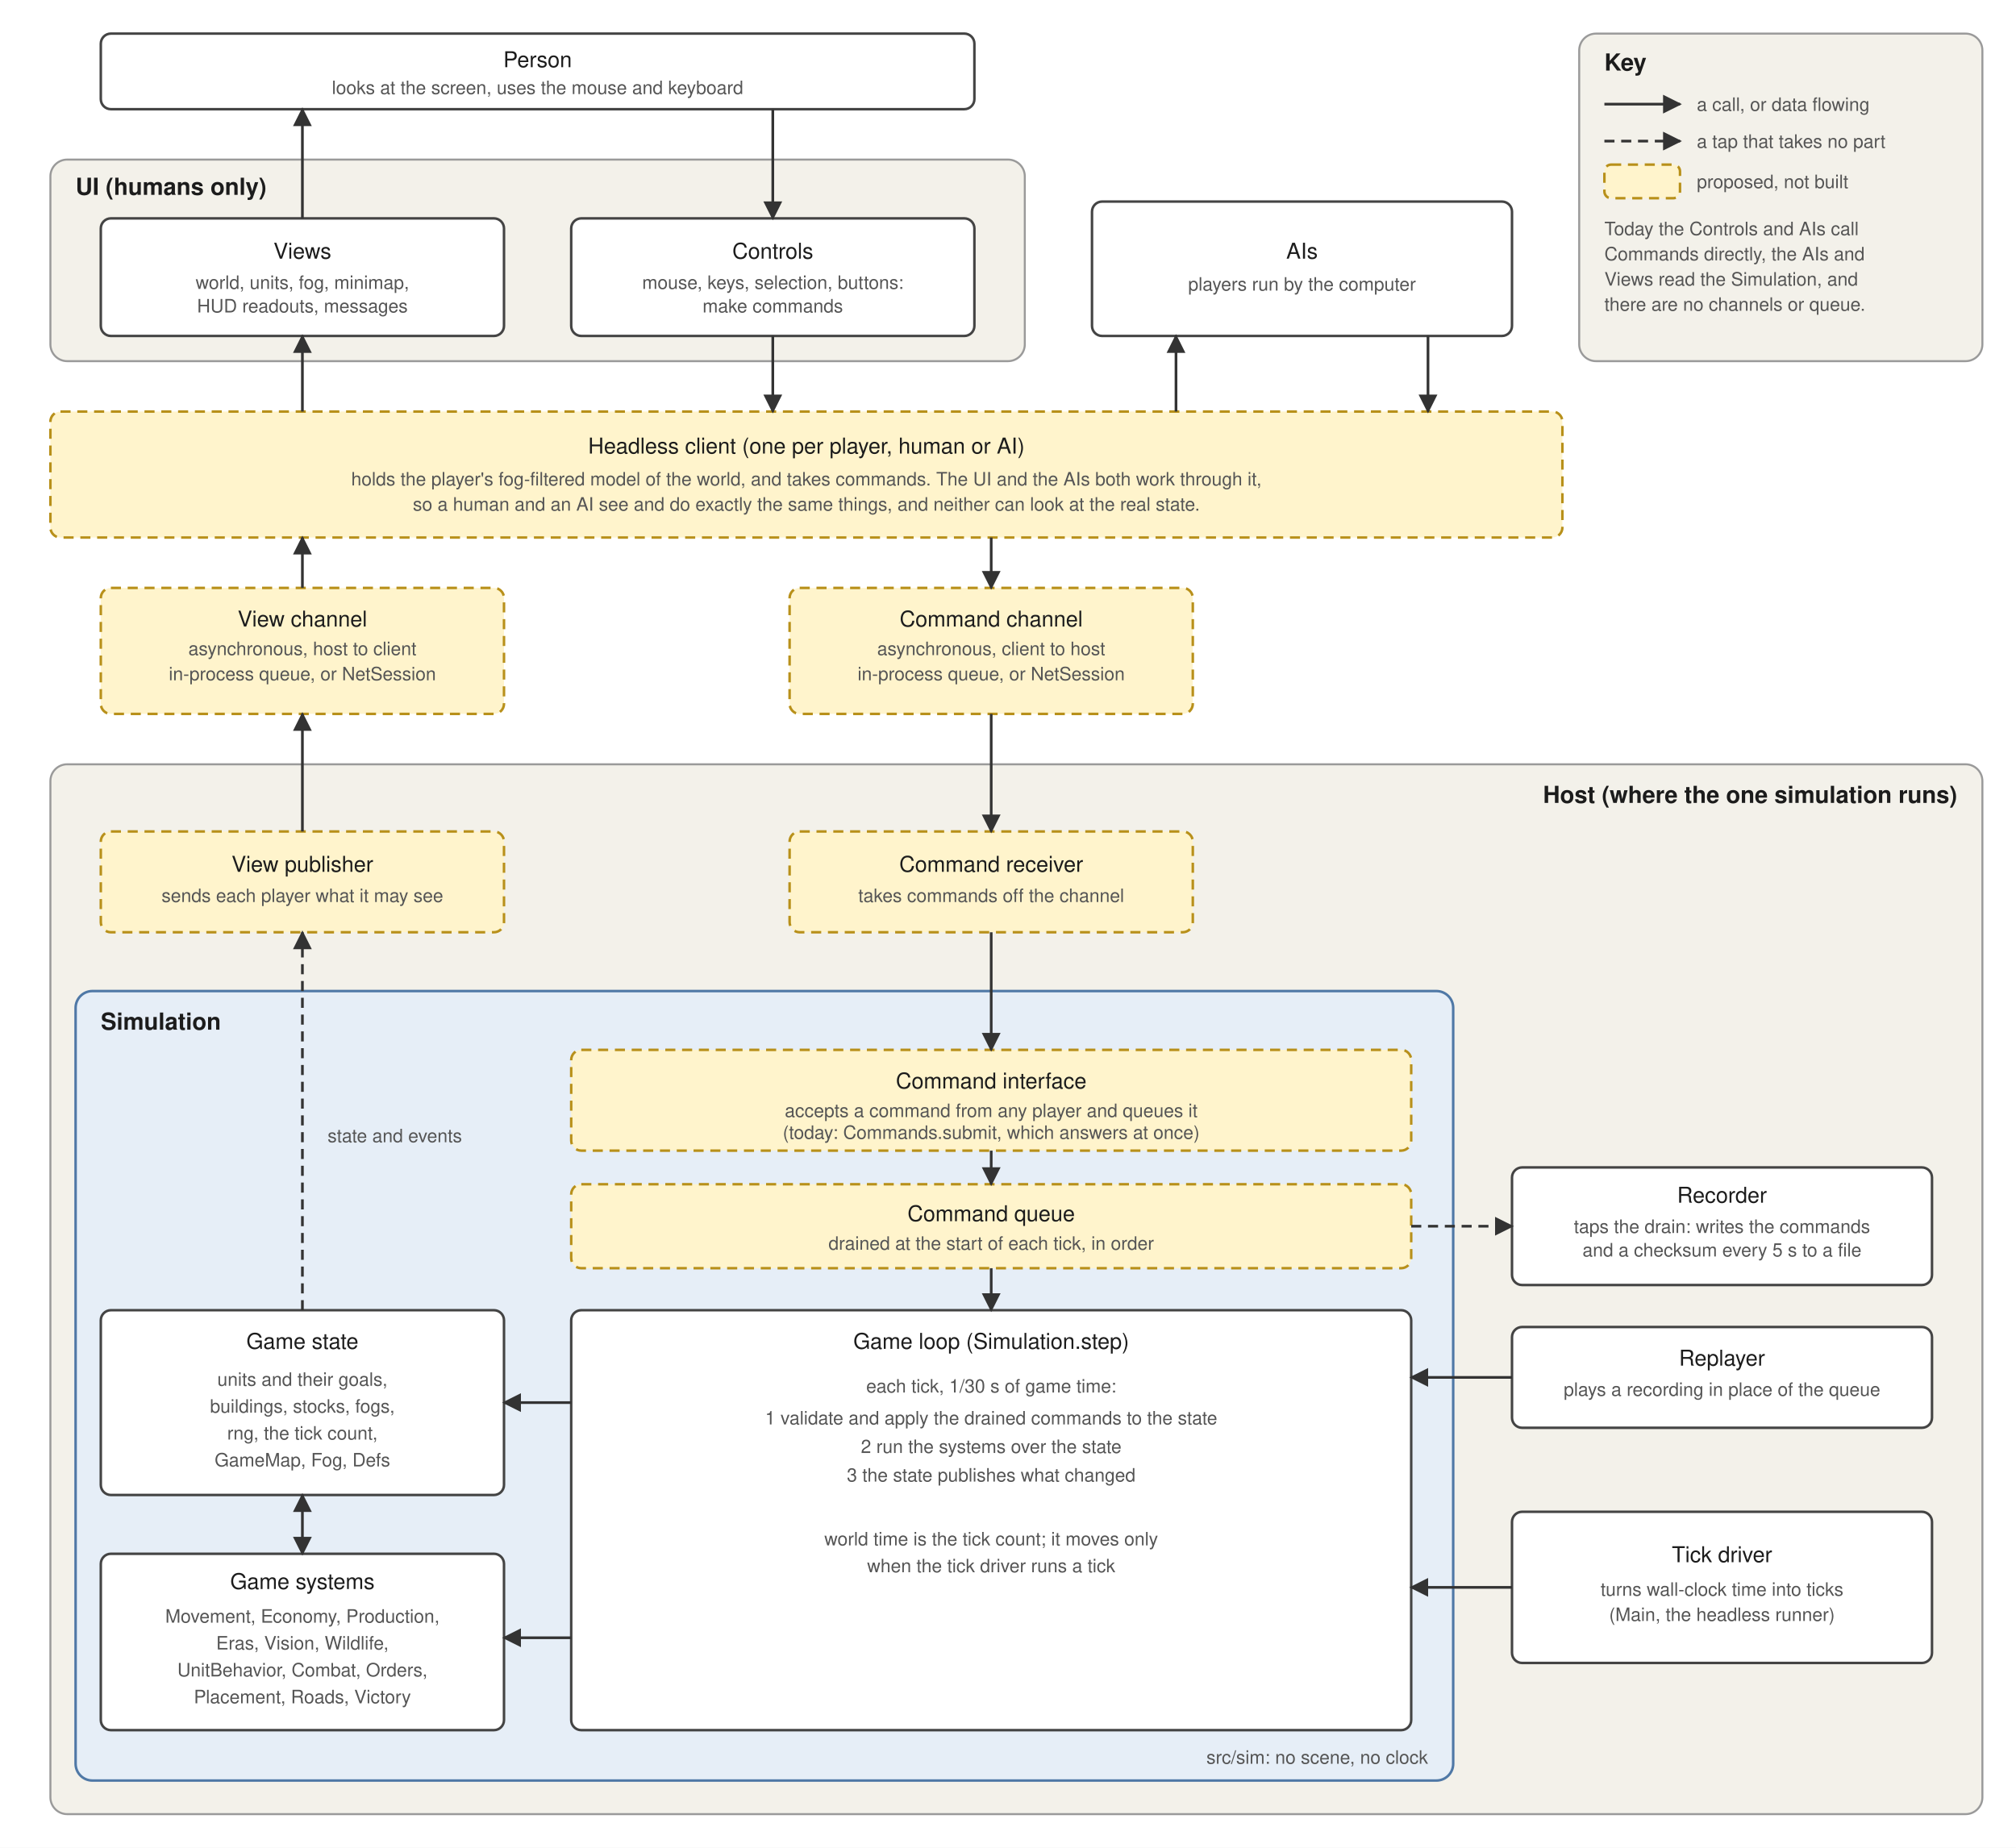
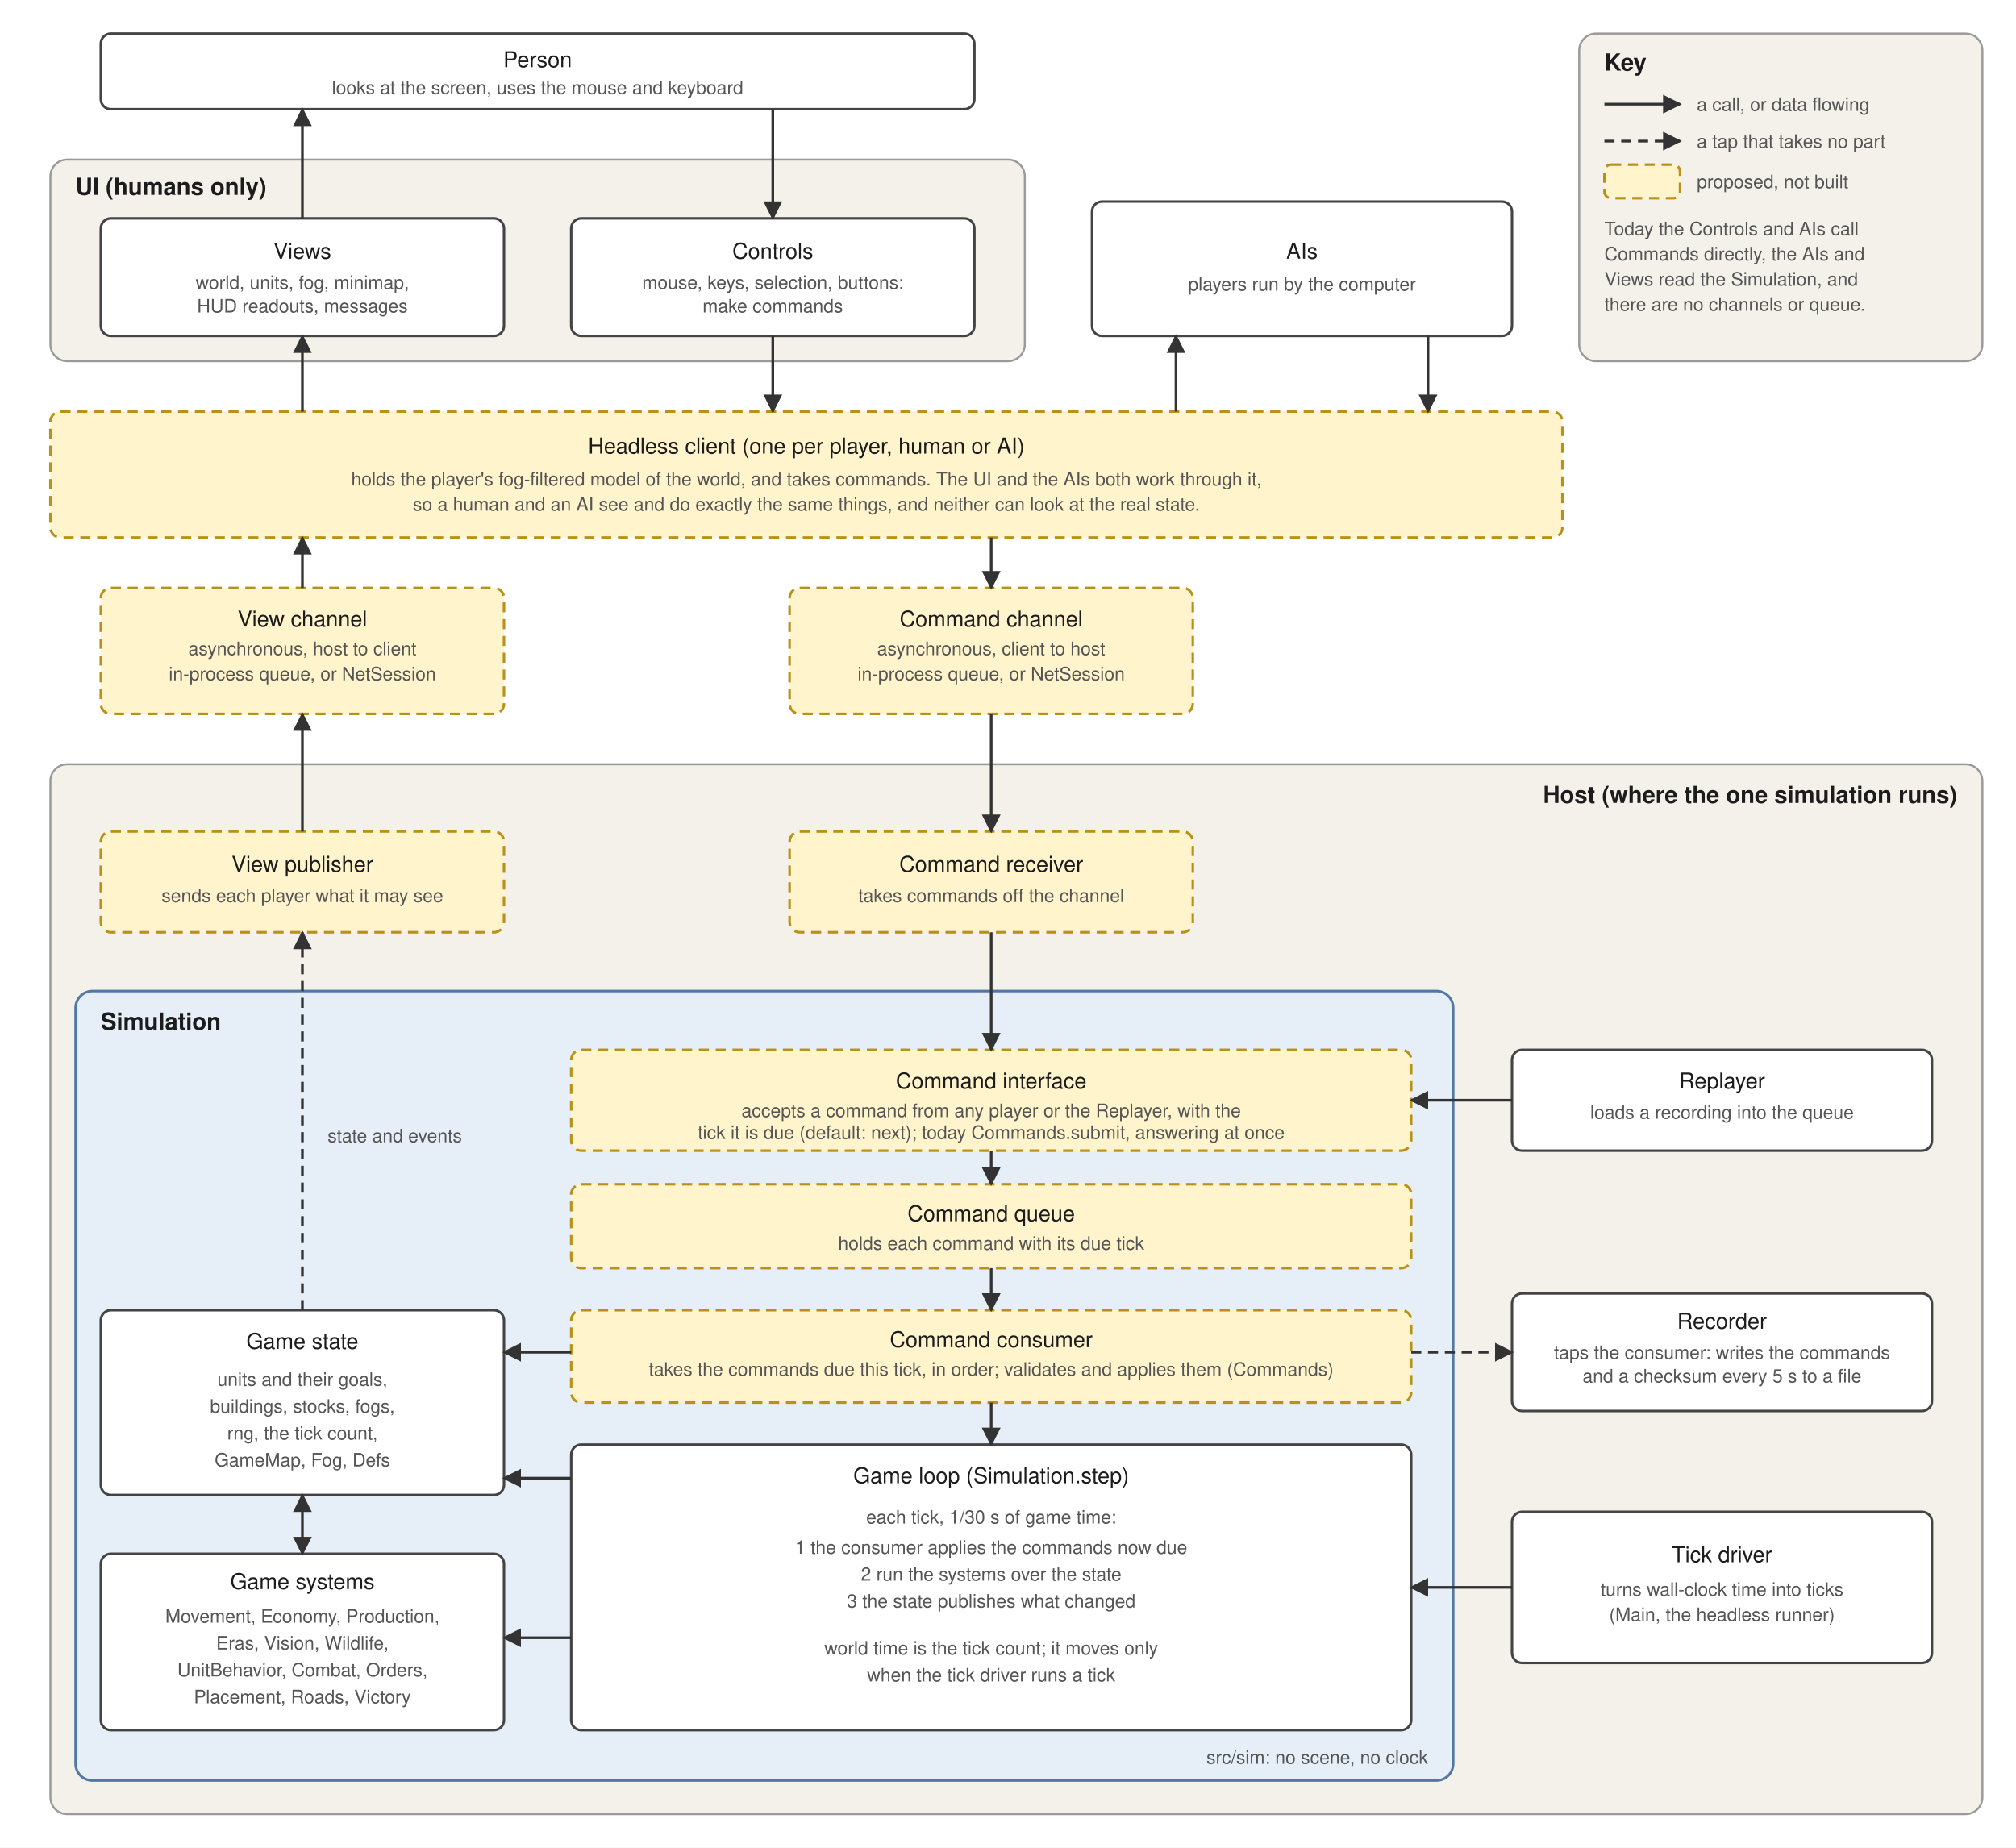
<svg xmlns="http://www.w3.org/2000/svg" viewBox="0 0 1200 1100" font-family="Helvetica, Arial, sans-serif" font-size="13">
  <defs>
    <style>
      .bg{fill:#ffffff}
      .grp{fill:#f3f1ea;stroke:#9a9a9a;stroke-width:1.2}
      .box{fill:#ffffff;stroke:#444;stroke-width:1.5}
      .sim{fill:#e6eef7;stroke:#4f78a6;stroke-width:1.5}
      .prop{fill:#fff4cc;stroke:#b8901a;stroke-width:1.5;stroke-dasharray:6 4}
      .t{fill:#1c1c1c}.s{fill:#555;font-size:11px}.h{font-weight:bold;fill:#1c1c1c;font-size:14px}
      .l{stroke:#333;stroke-width:1.6;fill:none;marker-end:url(#a)}
      .d{stroke:#333;stroke-width:1.6;fill:none;stroke-dasharray:6 4;marker-end:url(#a)}
      .ah{fill:#333}
      @media (prefers-color-scheme: dark) {
        .bg{fill:#1b1b1d}
        .grp{fill:#26262a;stroke:#7d7d85}
        .box{fill:#303036;stroke:#b4b4bc}
        .sim{fill:#1d2b3b;stroke:#7aa2d4}
        .prop{fill:#3b3315;stroke:#d9b94a}
        .t{fill:#f0f0f2}.s{fill:#b8b8c0}.h{fill:#f0f0f2}
        .l,.d{stroke:#d0d0d6}
        .ah{fill:#d0d0d6}
      }
    </style>
    <marker id="a" viewBox="0 0 10 10" refX="9" refY="5" markerWidth="7" markerHeight="7" orient="auto-start-reverse">
      <path class="ah" d="M0,0 L10,5 L0,10 z" />
    </marker>
  </defs>
  <rect class="bg" x="0" y="0" width="1200" height="1100" />
  <rect class="box" x="60" y="20" width="520" height="45" rx="6" />
  <text class="t" x="320" y="40" text-anchor="middle">Person</text>
  <text class="s" x="320" y="56" text-anchor="middle">looks at the screen, uses the mouse and keyboard</text>
  <rect class="grp" x="30" y="95" width="580" height="120" rx="10" />
  <text class="h" x="45" y="116">UI  (humans only)</text>
  <rect class="box" x="60" y="130" width="240" height="70" rx="6" />
  <text class="t" x="180" y="154" text-anchor="middle">Views</text>
  <text class="s" x="180" y="172" text-anchor="middle">world, units, fog, minimap,</text>
  <text class="s" x="180" y="186" text-anchor="middle">HUD readouts, messages</text>
  <rect class="box" x="340" y="130" width="240" height="70" rx="6" />
  <text class="t" x="460" y="154" text-anchor="middle">Controls</text>
  <text class="s" x="460" y="172" text-anchor="middle">mouse, keys, selection, buttons:</text>
  <text class="s" x="460" y="186" text-anchor="middle">make commands</text>
  <rect class="box" x="650" y="120" width="250" height="80" rx="6" />
  <text class="t" x="775" y="154" text-anchor="middle">AIs</text>
  <text class="s" x="775" y="173" text-anchor="middle">players run by the computer</text>
  <rect class="prop" x="30" y="245" width="900" height="75" rx="6" />
  <text class="t" x="480" y="270" text-anchor="middle">Headless client  (one per player, human or AI)</text>
  <text class="s" x="480" y="289" text-anchor="middle">holds the player's fog-filtered model of the world, and takes commands. The UI and the AIs both work through it,</text>
  <text class="s" x="480" y="304" text-anchor="middle">so a human and an AI see and do exactly the same things, and neither can look at the real state.</text>
  <rect class="prop" x="60" y="350" width="240" height="75" rx="6" />
  <text class="t" x="180" y="373" text-anchor="middle">View channel</text>
  <text class="s" x="180" y="390" text-anchor="middle">asynchronous, host to client</text>
  <text class="s" x="180" y="405" text-anchor="middle">in-process queue, or NetSession</text>
  <rect class="prop" x="470" y="350" width="240" height="75" rx="6" />
  <text class="t" x="590" y="373" text-anchor="middle">Command channel</text>
  <text class="s" x="590" y="390" text-anchor="middle">asynchronous, client to host</text>
  <text class="s" x="590" y="405" text-anchor="middle">in-process queue, or NetSession</text>
  <rect class="grp" x="30" y="455" width="1150" height="625" rx="10" />
  <text class="h" x="1165" y="478" text-anchor="end">Host  (where the one simulation runs)</text>
  <rect class="prop" x="60" y="495" width="240" height="60" rx="6" />
  <text class="t" x="180" y="519" text-anchor="middle">View publisher</text>
  <text class="s" x="180" y="537" text-anchor="middle">sends each player what it may see</text>
  <rect class="prop" x="470" y="495" width="240" height="60" rx="6" />
  <text class="t" x="590" y="519" text-anchor="middle">Command receiver</text>
  <text class="s" x="590" y="537" text-anchor="middle">takes commands off the channel</text>
  <rect class="sim" x="45" y="590" width="820" height="470" rx="10" />
  <text class="h" x="60" y="613">Simulation</text>
  <text class="s" x="850" y="1050" text-anchor="end">src/sim: no scene, no clock</text>
  <rect class="prop" x="340" y="625" width="500" height="60" rx="6" />
  <text class="t" x="590" y="648" text-anchor="middle">Command interface</text>
-   <text class="s" x="590" y="665" text-anchor="middle">accepts a command from any player and queues it</text>
-   <text class="s" x="590" y="678" text-anchor="middle">(today: Commands.submit, which answers at once)</text>
+   <text class="s" x="590" y="665" text-anchor="middle">accepts a command from any player or the Replayer, with the</text>
+   <text class="s" x="590" y="678" text-anchor="middle">tick it is due (default: next); today Commands.submit, answering at once</text>
  <rect class="prop" x="340" y="705" width="500" height="50" rx="6" />
  <text class="t" x="590" y="727" text-anchor="middle">Command queue</text>
-   <text class="s" x="590" y="744" text-anchor="middle">drained at the start of each tick, in order</text>
-   <rect class="box" x="340" y="780" width="500" height="250" rx="6" />
-   <text class="t" x="590" y="803" text-anchor="middle">Game loop   (Simulation.step)</text>
-   <text class="s" x="590" y="829" text-anchor="middle">each tick, 1/30 s of game time:</text>
-   <text class="s" x="590" y="848" text-anchor="middle">1  validate and apply the drained commands to the state</text>
-   <text class="s" x="590" y="865" text-anchor="middle">2  run the systems over the state</text>
-   <text class="s" x="590" y="882" text-anchor="middle">3  the state publishes what changed</text>
-   <text class="s" x="590" y="920" text-anchor="middle">world time is the tick count; it moves only</text>
-   <text class="s" x="590" y="936" text-anchor="middle">when the tick driver runs a tick</text>
+   <text class="s" x="590" y="744" text-anchor="middle">holds each command with its due tick</text>
+   <rect class="prop" x="340" y="780" width="500" height="55" rx="6" />
+   <text class="t" x="590" y="802" text-anchor="middle">Command consumer</text>
+   <text class="s" x="590" y="819" text-anchor="middle">takes the commands due this tick, in order; validates and applies them (Commands)</text>
+   <rect class="box" x="340" y="860" width="500" height="170" rx="6" />
+   <text class="t" x="590" y="883" text-anchor="middle">Game loop   (Simulation.step)</text>
+   <text class="s" x="590" y="907" text-anchor="middle">each tick, 1/30 s of game time:</text>
+   <text class="s" x="590" y="925" text-anchor="middle">1  the consumer applies the commands now due</text>
+   <text class="s" x="590" y="941" text-anchor="middle">2  run the systems over the state</text>
+   <text class="s" x="590" y="957" text-anchor="middle">3  the state publishes what changed</text>
+   <text class="s" x="590" y="985" text-anchor="middle">world time is the tick count; it moves only</text>
+   <text class="s" x="590" y="1001" text-anchor="middle">when the tick driver runs a tick</text>
  <rect class="box" x="60" y="780" width="240" height="110" rx="6" />
  <text class="t" x="180" y="803" text-anchor="middle">Game state</text>
  <text class="s" x="180" y="825" text-anchor="middle">units and their goals,</text>
  <text class="s" x="180" y="841" text-anchor="middle">buildings, stocks, fogs,</text>
  <text class="s" x="180" y="857" text-anchor="middle">rng, the tick count,</text>
  <text class="s" x="180" y="873" text-anchor="middle">GameMap, Fog, Defs</text>
  <rect class="box" x="60" y="925" width="240" height="105" rx="6" />
  <text class="t" x="180" y="946" text-anchor="middle">Game systems</text>
  <text class="s" x="180" y="966" text-anchor="middle">Movement, Economy, Production,</text>
  <text class="s" x="180" y="982" text-anchor="middle">Eras, Vision, Wildlife,</text>
  <text class="s" x="180" y="998" text-anchor="middle">UnitBehavior, Combat, Orders,</text>
  <text class="s" x="180" y="1014" text-anchor="middle">Placement, Roads, Victory</text>
-   <rect class="box" x="900" y="695" width="250" height="70" rx="6" />
-   <text class="t" x="1025" y="716" text-anchor="middle">Recorder</text>
-   <text class="s" x="1025" y="734" text-anchor="middle">taps the drain: writes the commands</text>
-   <text class="s" x="1025" y="748" text-anchor="middle">and a checksum every 5 s to a file</text>
-   <rect class="box" x="900" y="790" width="250" height="60" rx="6" />
-   <text class="t" x="1025" y="813" text-anchor="middle">Replayer</text>
-   <text class="s" x="1025" y="831" text-anchor="middle">plays a recording in place of the queue</text>
+   <rect class="box" x="900" y="625" width="250" height="60" rx="6" />
+   <text class="t" x="1025" y="648" text-anchor="middle">Replayer</text>
+   <text class="s" x="1025" y="666" text-anchor="middle">loads a recording into the queue</text>
+   <rect class="box" x="900" y="770" width="250" height="70" rx="6" />
+   <text class="t" x="1025" y="791" text-anchor="middle">Recorder</text>
+   <text class="s" x="1025" y="809" text-anchor="middle">taps the consumer: writes the commands</text>
+   <text class="s" x="1025" y="823" text-anchor="middle">and a checksum every 5 s to a file</text>
  <rect class="box" x="900" y="900" width="250" height="90" rx="6" />
  <text class="t" x="1025" y="930" text-anchor="middle">Tick driver</text>
  <text class="s" x="1025" y="950" text-anchor="middle">turns wall-clock time into ticks</text>
  <text class="s" x="1025" y="965" text-anchor="middle">(Main, the headless runner)</text>
  <rect class="grp" x="940" y="20" width="240" height="195" rx="10" />
  <text class="h" x="955" y="42">Key</text>
  <path class="l" d="M955,62 L1000,62" />
  <text class="s" x="1010" y="66">a call, or data flowing</text>
  <path class="d" d="M955,84 L1000,84" />
  <text class="s" x="1010" y="88">a tap that takes no part</text>
  <rect class="prop" x="955" y="98" width="45" height="20" rx="4" />
  <text class="s" x="1010" y="112">proposed, not built</text>
  <text class="s" x="955" y="140">Today the Controls and AIs call</text>
  <text class="s" x="955" y="155">Commands directly, the AIs and</text>
  <text class="s" x="955" y="170">Views read the Simulation, and</text>
  <text class="s" x="955" y="185">there are no channels or queue.</text>
  <path class="l" d="M460,65 L460,130" />
  <path class="l" d="M180,130 L180,65" />
  <path class="l" d="M460,200 L460,245" />
  <path class="l" d="M180,245 L180,200" />
  <path class="l" d="M700,245 L700,200" />
  <path class="l" d="M850,200 L850,245" />
  <path class="l" d="M590,320 L590,350" />
  <path class="l" d="M180,350 L180,320" />
  <path class="l" d="M590,425 L590,495" />
  <path class="l" d="M180,495 L180,425" />
  <path class="l" d="M590,555 L590,625" />
  <path class="l" d="M590,685 L590,705" />
  <path class="l" d="M590,755 L590,780" />
-   <path class="l" d="M340,835 L300,835" />
+   <path class="l" d="M590,835 L590,860" />
+   <path class="l" d="M340,805 L300,805" />
+   <path class="l" d="M340,880 L300,880" />
  <path class="l" d="M340,975 L300,975" />
  <path class="l" marker-start="url(#a)" d="M180,890 L180,925" />
  <path class="d" d="M180,780 L180,555" />
  <text class="s" x="195" y="680">state and events</text>
-   <path class="d" d="M840,730 L900,730" />
-   <path class="l" d="M900,820 L840,820" />
+   <path class="d" d="M840,805 L900,805" />
+   <path class="l" d="M900,655 L840,655" />
  <path class="l" d="M900,945 L840,945" />
</svg>
